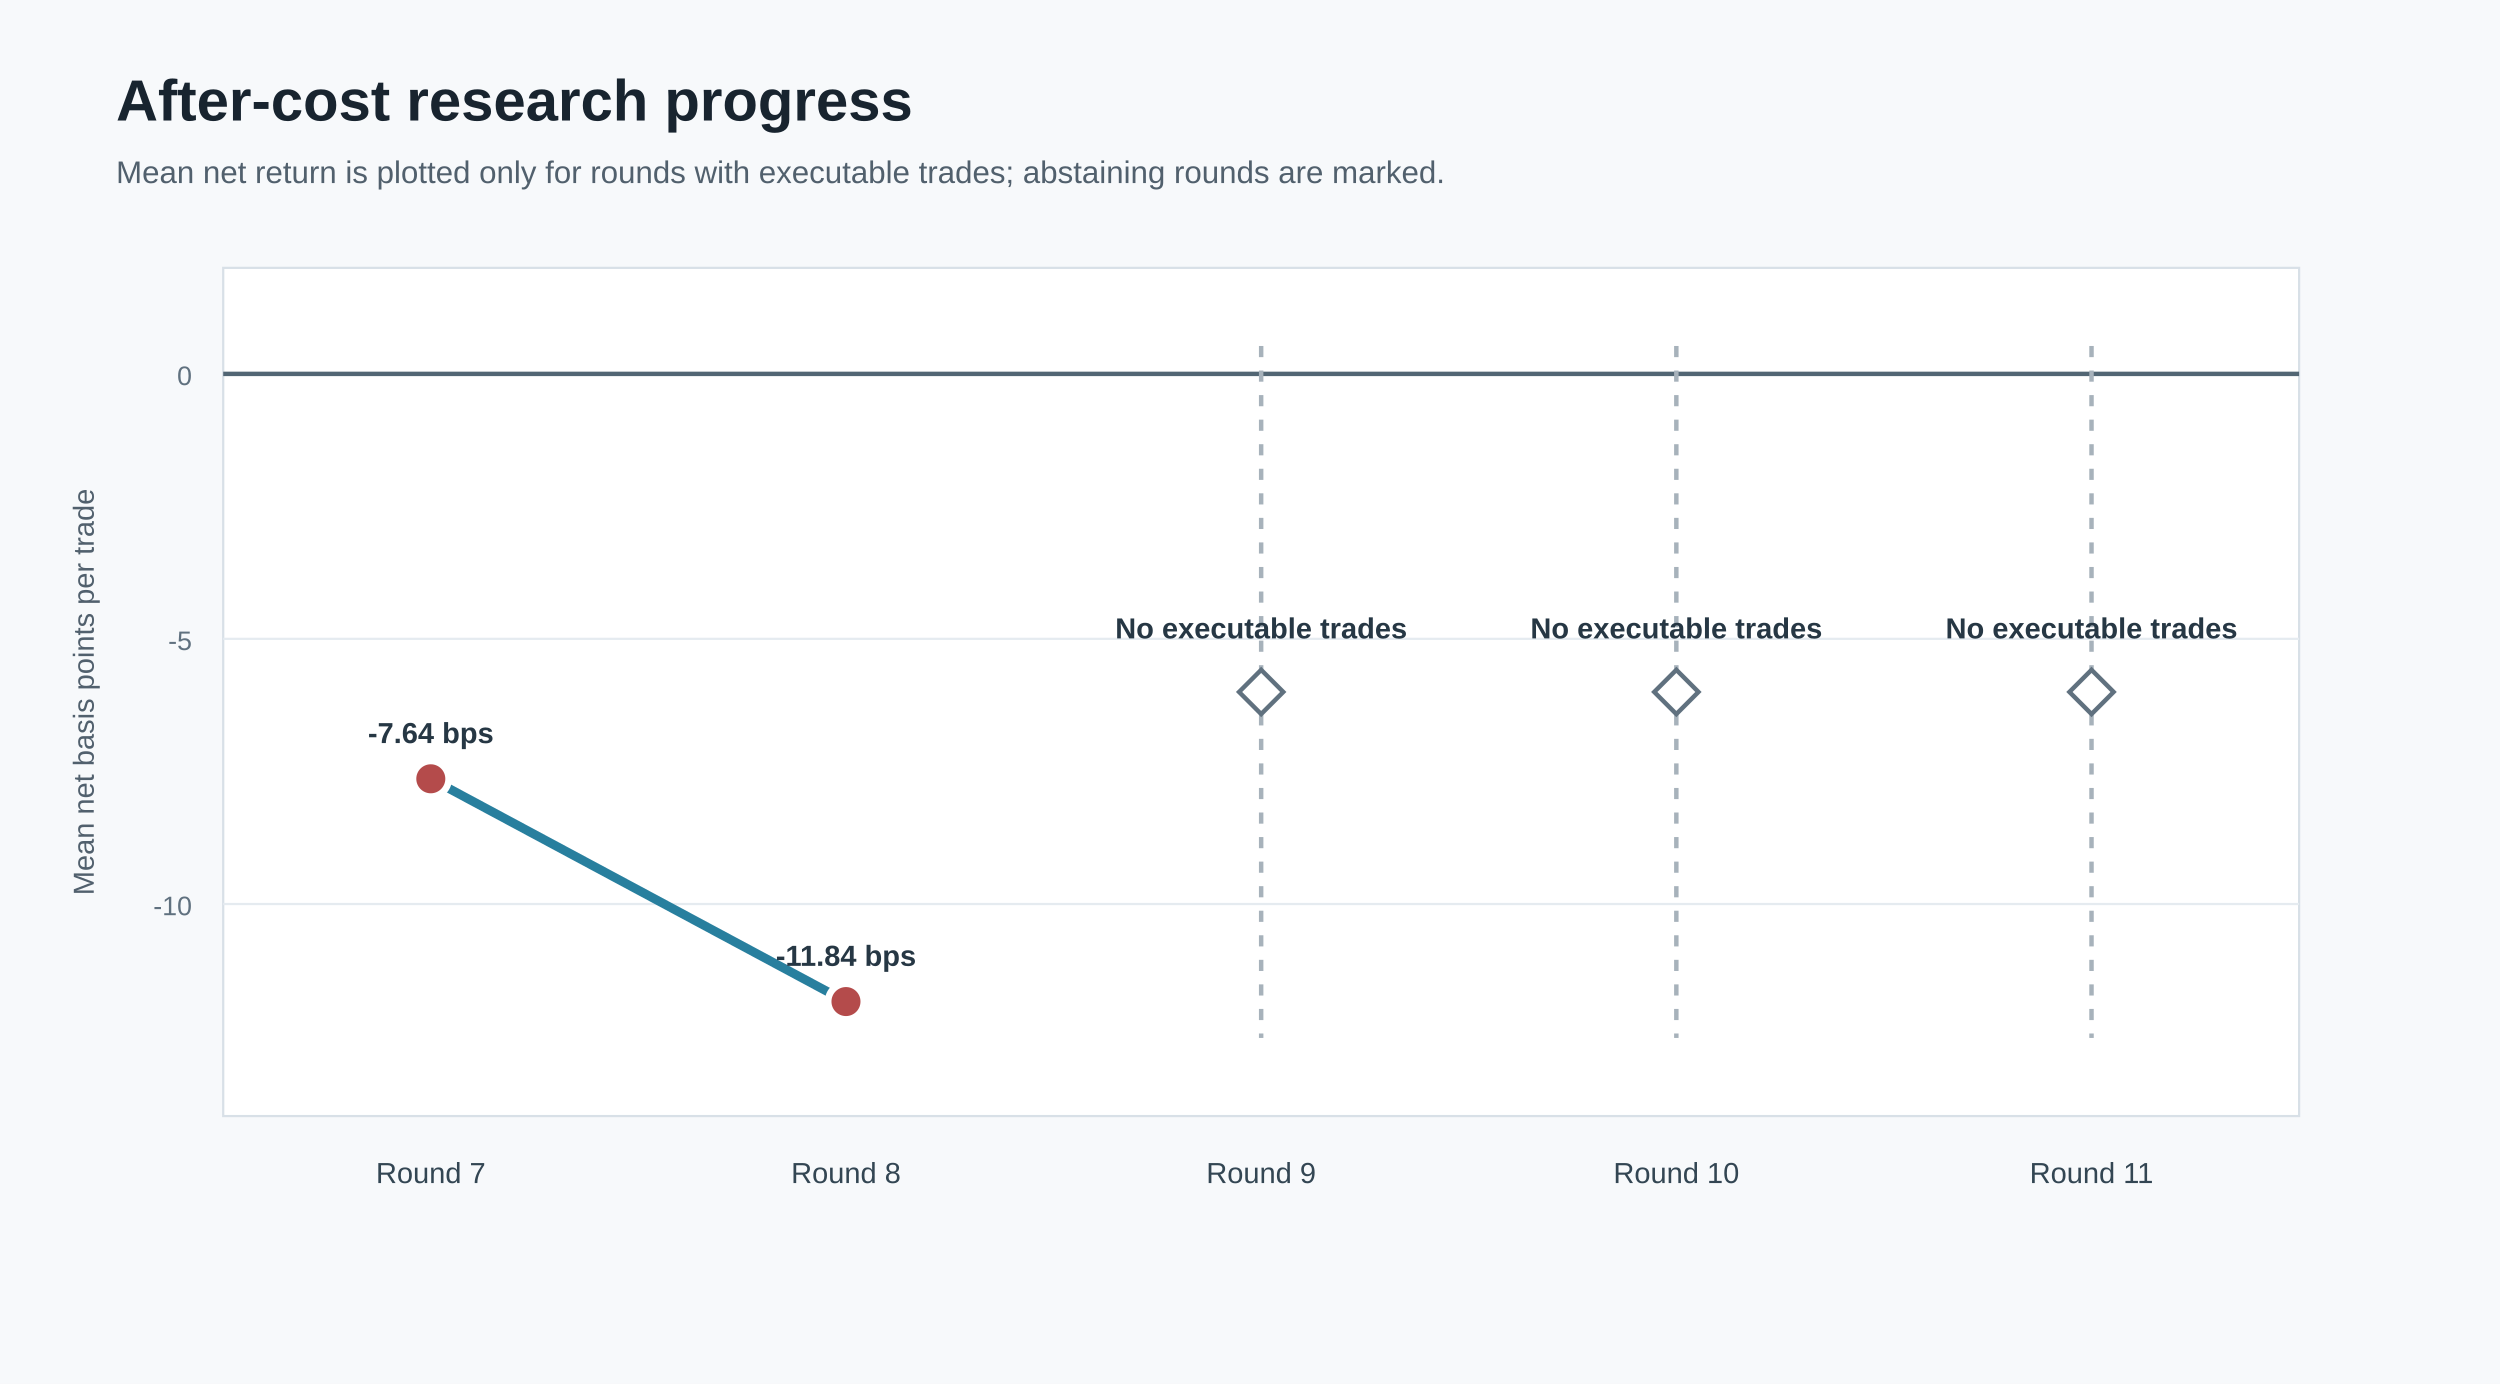
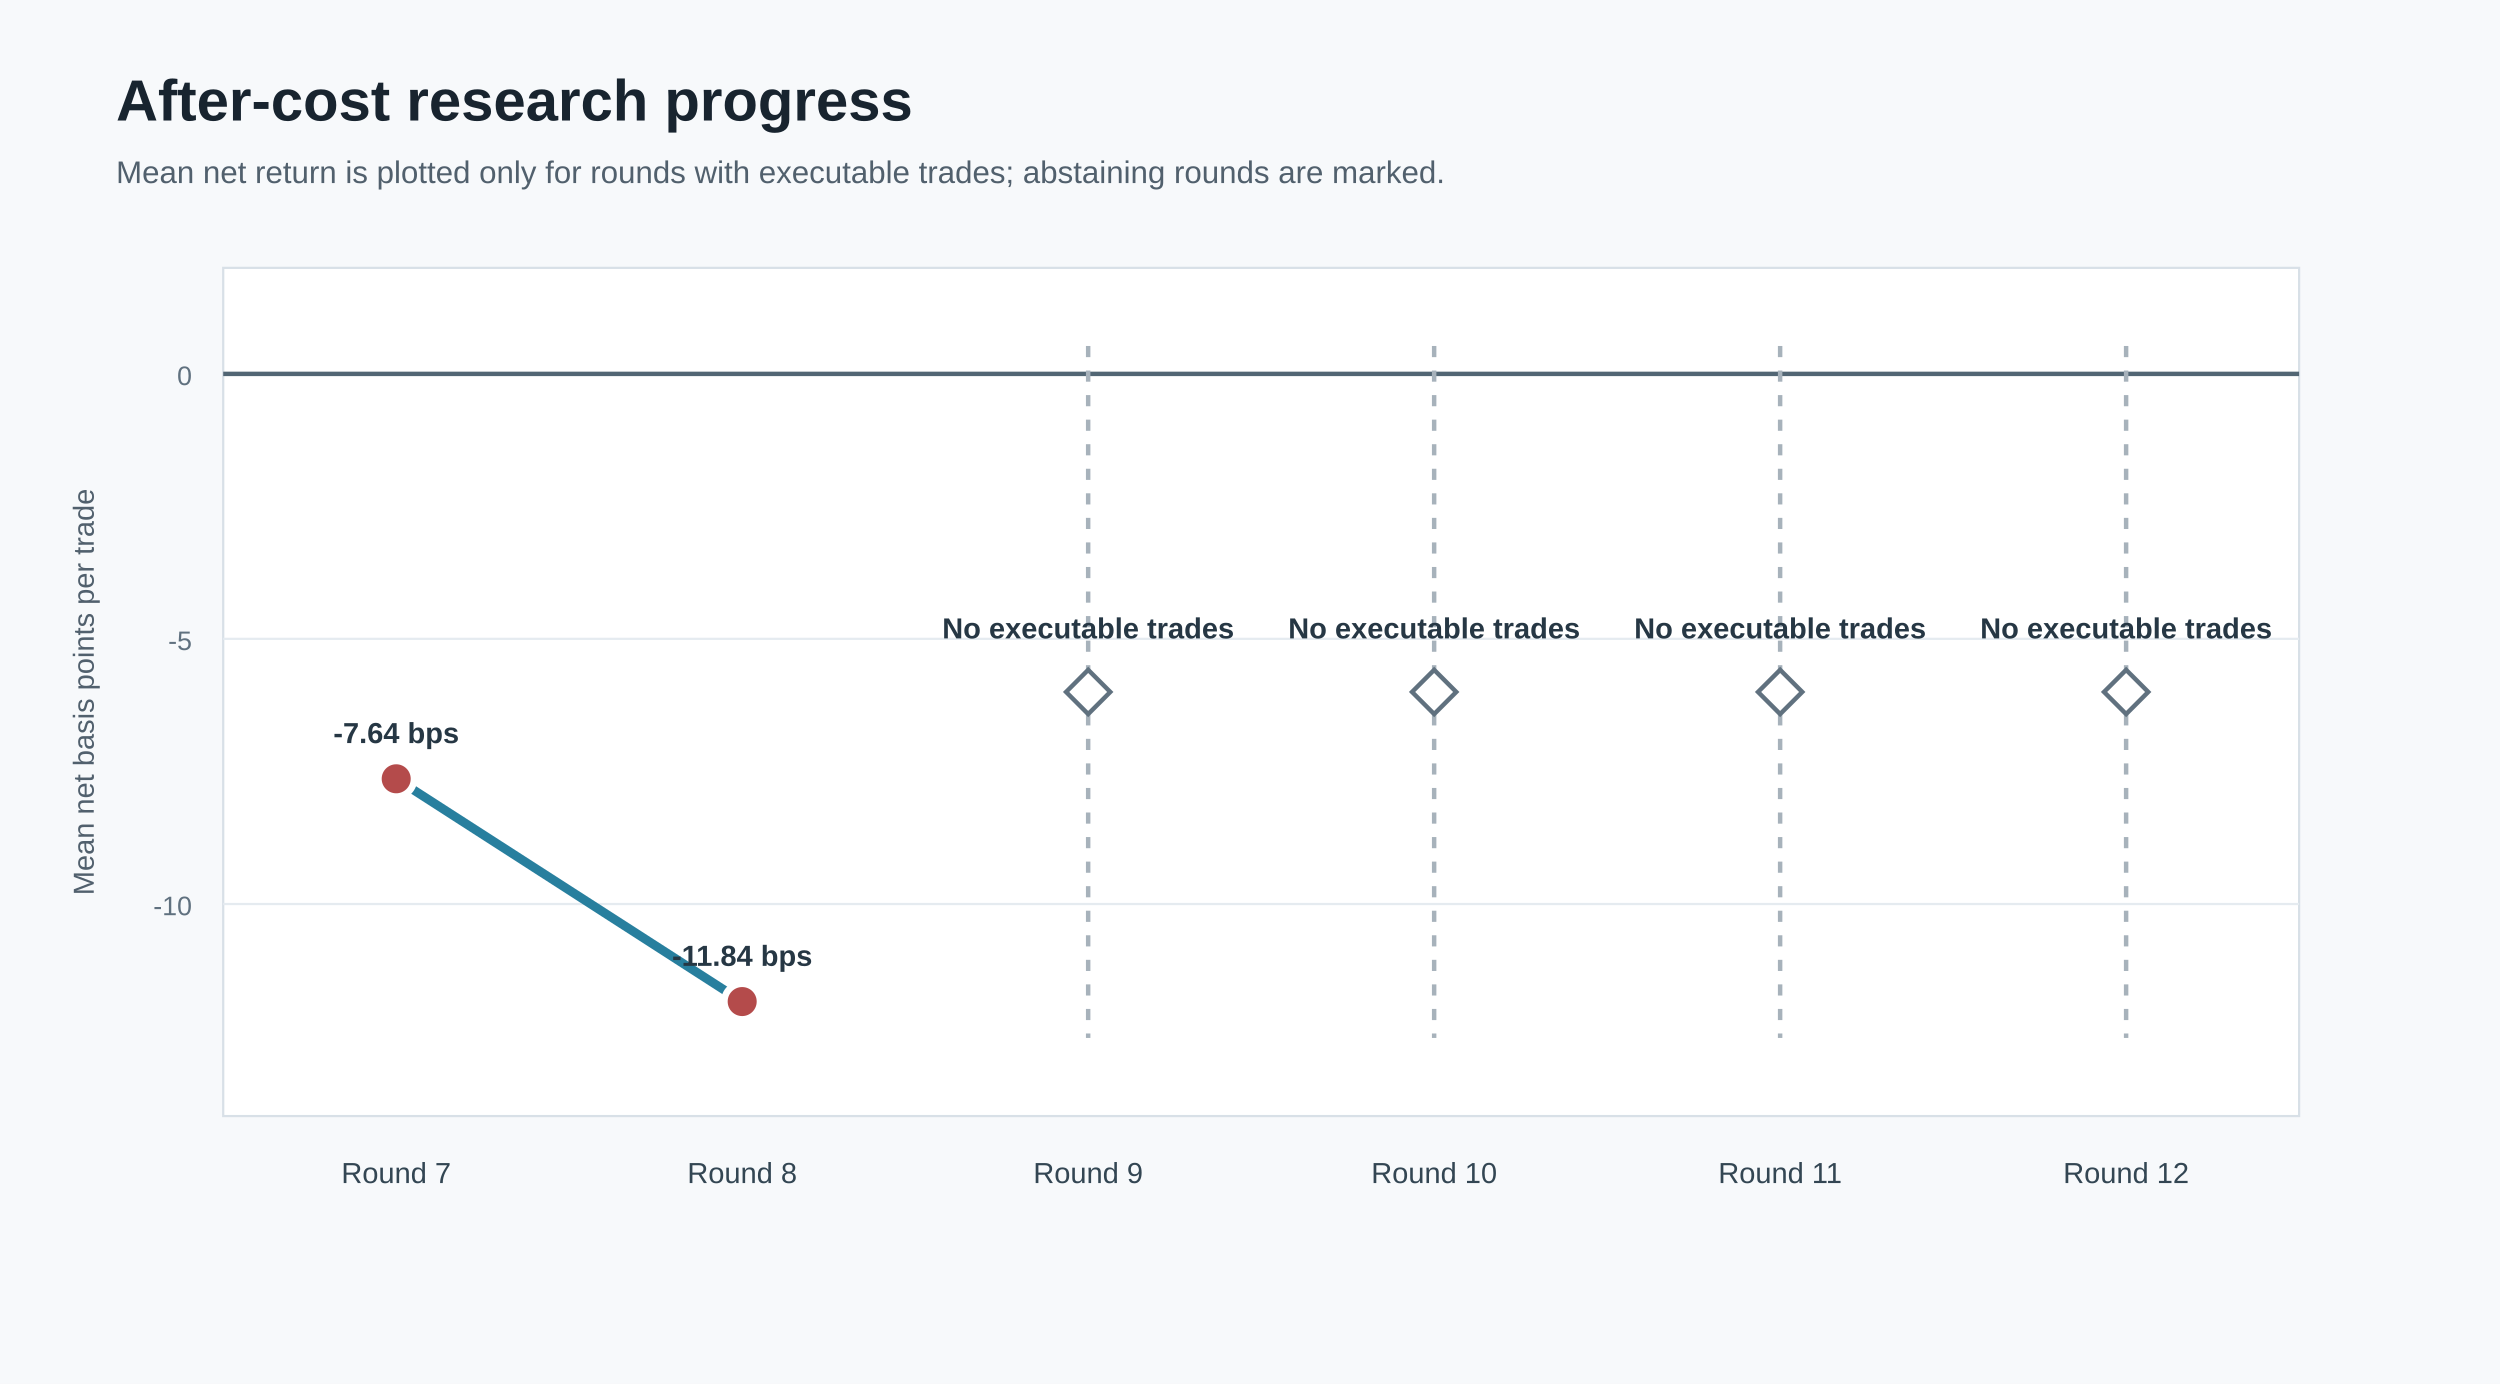
<svg xmlns="http://www.w3.org/2000/svg" width="1120" height="620" viewBox="0 0 1120 620">
  <rect width="100%" height="100%" fill="#f7f9fb" />
  <text x="52" y="54" font-family="Segoe UI, Arial, sans-serif" font-size="26" font-weight="700" fill="#18242f">After-cost research progress</text>
  <text x="52" y="82" font-family="Segoe UI, Arial, sans-serif" font-size="14" fill="#51606d">Mean net return is plotted only for rounds with executable trades; abstaining rounds are marked.</text>
  <rect x="100" y="120" width="930" height="380" fill="#ffffff" stroke="#d8e0e7" />
  <line x1="100" y1="405.0" x2="1030" y2="405.0" stroke="#e5ebf0" stroke-width="1" />
  <text x="86" y="410.0" text-anchor="end" font-family="Segoe UI, Arial, sans-serif" font-size="12" fill="#60717f">-10</text>
  <line x1="100" y1="286.2" x2="1030" y2="286.2" stroke="#e5ebf0" stroke-width="1" />
  <text x="86" y="291.2" text-anchor="end" font-family="Segoe UI, Arial, sans-serif" font-size="12" fill="#60717f">-5</text>
  <line x1="100" y1="167.5" x2="1030" y2="167.5" stroke="#526674" stroke-width="2" />
  <text x="86" y="172.5" text-anchor="end" font-family="Segoe UI, Arial, sans-serif" font-size="12" fill="#60717f">0</text>
-   <line x1="565.0" y1="155" x2="565.0" y2="465" stroke="#a7b2bb" stroke-width="2" stroke-dasharray="5 6" />
-   <rect x="558.0" y="303.0" width="14" height="14" fill="#ffffff" stroke="#60717f" stroke-width="2" transform="rotate(45 565.0 310.0)" />
-   <text x="565.0" y="286.0" text-anchor="middle" font-family="Segoe UI, Arial, sans-serif" font-size="13" font-weight="700" fill="#263744">No executable trades</text>
-   <line x1="751.0" y1="155" x2="751.0" y2="465" stroke="#a7b2bb" stroke-width="2" stroke-dasharray="5 6" />
-   <rect x="744.0" y="303.0" width="14" height="14" fill="#ffffff" stroke="#60717f" stroke-width="2" transform="rotate(45 751.0 310.0)" />
-   <text x="751.0" y="286.0" text-anchor="middle" font-family="Segoe UI, Arial, sans-serif" font-size="13" font-weight="700" fill="#263744">No executable trades</text>
-   <line x1="937.0" y1="155" x2="937.0" y2="465" stroke="#a7b2bb" stroke-width="2" stroke-dasharray="5 6" />
-   <rect x="930.0" y="303.0" width="14" height="14" fill="#ffffff" stroke="#60717f" stroke-width="2" transform="rotate(45 937.0 310.0)" />
-   <text x="937.0" y="286.0" text-anchor="middle" font-family="Segoe UI, Arial, sans-serif" font-size="13" font-weight="700" fill="#263744">No executable trades</text>
-   <polyline points="193.0,348.9 379.0,448.7" fill="none" stroke="#287f9e" stroke-width="4" />
-   <circle cx="193.0" cy="348.9" r="8" fill="#b44b4b" stroke="#ffffff" stroke-width="3" />
-   <text x="193.0" y="332.9" text-anchor="middle" font-family="Segoe UI, Arial, sans-serif" font-size="13" font-weight="700" fill="#263744">-7.64 bps</text>
-   <circle cx="379.0" cy="448.7" r="8" fill="#b44b4b" stroke="#ffffff" stroke-width="3" />
-   <text x="379.0" y="432.7" text-anchor="middle" font-family="Segoe UI, Arial, sans-serif" font-size="13" font-weight="700" fill="#263744">-11.84 bps</text>
-   <text x="193.0" y="530" text-anchor="middle" font-family="Segoe UI, Arial, sans-serif" font-size="13" fill="#334653">Round 7</text>
-   <text x="379.0" y="530" text-anchor="middle" font-family="Segoe UI, Arial, sans-serif" font-size="13" fill="#334653">Round 8</text>
-   <text x="565.0" y="530" text-anchor="middle" font-family="Segoe UI, Arial, sans-serif" font-size="13" fill="#334653">Round 9</text>
-   <text x="751.0" y="530" text-anchor="middle" font-family="Segoe UI, Arial, sans-serif" font-size="13" fill="#334653">Round 10</text>
-   <text x="937.0" y="530" text-anchor="middle" font-family="Segoe UI, Arial, sans-serif" font-size="13" fill="#334653">Round 11</text>
+   <line x1="487.5" y1="155" x2="487.5" y2="465" stroke="#a7b2bb" stroke-width="2" stroke-dasharray="5 6" />
+   <rect x="480.5" y="303.0" width="14" height="14" fill="#ffffff" stroke="#60717f" stroke-width="2" transform="rotate(45 487.5 310.0)" />
+   <text x="487.5" y="286.0" text-anchor="middle" font-family="Segoe UI, Arial, sans-serif" font-size="13" font-weight="700" fill="#263744">No executable trades</text>
+   <line x1="642.5" y1="155" x2="642.5" y2="465" stroke="#a7b2bb" stroke-width="2" stroke-dasharray="5 6" />
+   <rect x="635.5" y="303.0" width="14" height="14" fill="#ffffff" stroke="#60717f" stroke-width="2" transform="rotate(45 642.5 310.0)" />
+   <text x="642.5" y="286.0" text-anchor="middle" font-family="Segoe UI, Arial, sans-serif" font-size="13" font-weight="700" fill="#263744">No executable trades</text>
+   <line x1="797.5" y1="155" x2="797.5" y2="465" stroke="#a7b2bb" stroke-width="2" stroke-dasharray="5 6" />
+   <rect x="790.5" y="303.0" width="14" height="14" fill="#ffffff" stroke="#60717f" stroke-width="2" transform="rotate(45 797.5 310.0)" />
+   <text x="797.5" y="286.0" text-anchor="middle" font-family="Segoe UI, Arial, sans-serif" font-size="13" font-weight="700" fill="#263744">No executable trades</text>
+   <line x1="952.5" y1="155" x2="952.5" y2="465" stroke="#a7b2bb" stroke-width="2" stroke-dasharray="5 6" />
+   <rect x="945.5" y="303.0" width="14" height="14" fill="#ffffff" stroke="#60717f" stroke-width="2" transform="rotate(45 952.5 310.0)" />
+   <text x="952.5" y="286.0" text-anchor="middle" font-family="Segoe UI, Arial, sans-serif" font-size="13" font-weight="700" fill="#263744">No executable trades</text>
+   <polyline points="177.5,348.9 332.5,448.7" fill="none" stroke="#287f9e" stroke-width="4" />
+   <circle cx="177.5" cy="348.9" r="8" fill="#b44b4b" stroke="#ffffff" stroke-width="3" />
+   <text x="177.5" y="332.9" text-anchor="middle" font-family="Segoe UI, Arial, sans-serif" font-size="13" font-weight="700" fill="#263744">-7.64 bps</text>
+   <circle cx="332.5" cy="448.7" r="8" fill="#b44b4b" stroke="#ffffff" stroke-width="3" />
+   <text x="332.5" y="432.7" text-anchor="middle" font-family="Segoe UI, Arial, sans-serif" font-size="13" font-weight="700" fill="#263744">-11.84 bps</text>
+   <text x="177.5" y="530" text-anchor="middle" font-family="Segoe UI, Arial, sans-serif" font-size="13" fill="#334653">Round 7</text>
+   <text x="332.5" y="530" text-anchor="middle" font-family="Segoe UI, Arial, sans-serif" font-size="13" fill="#334653">Round 8</text>
+   <text x="487.5" y="530" text-anchor="middle" font-family="Segoe UI, Arial, sans-serif" font-size="13" fill="#334653">Round 9</text>
+   <text x="642.5" y="530" text-anchor="middle" font-family="Segoe UI, Arial, sans-serif" font-size="13" fill="#334653">Round 10</text>
+   <text x="797.5" y="530" text-anchor="middle" font-family="Segoe UI, Arial, sans-serif" font-size="13" fill="#334653">Round 11</text>
+   <text x="952.5" y="530" text-anchor="middle" font-family="Segoe UI, Arial, sans-serif" font-size="13" fill="#334653">Round 12</text>
  <text x="42" y="310" transform="rotate(-90 42 310)" text-anchor="middle" font-family="Segoe UI, Arial, sans-serif" font-size="13" fill="#51606d">Mean net basis points per trade</text>
</svg>
